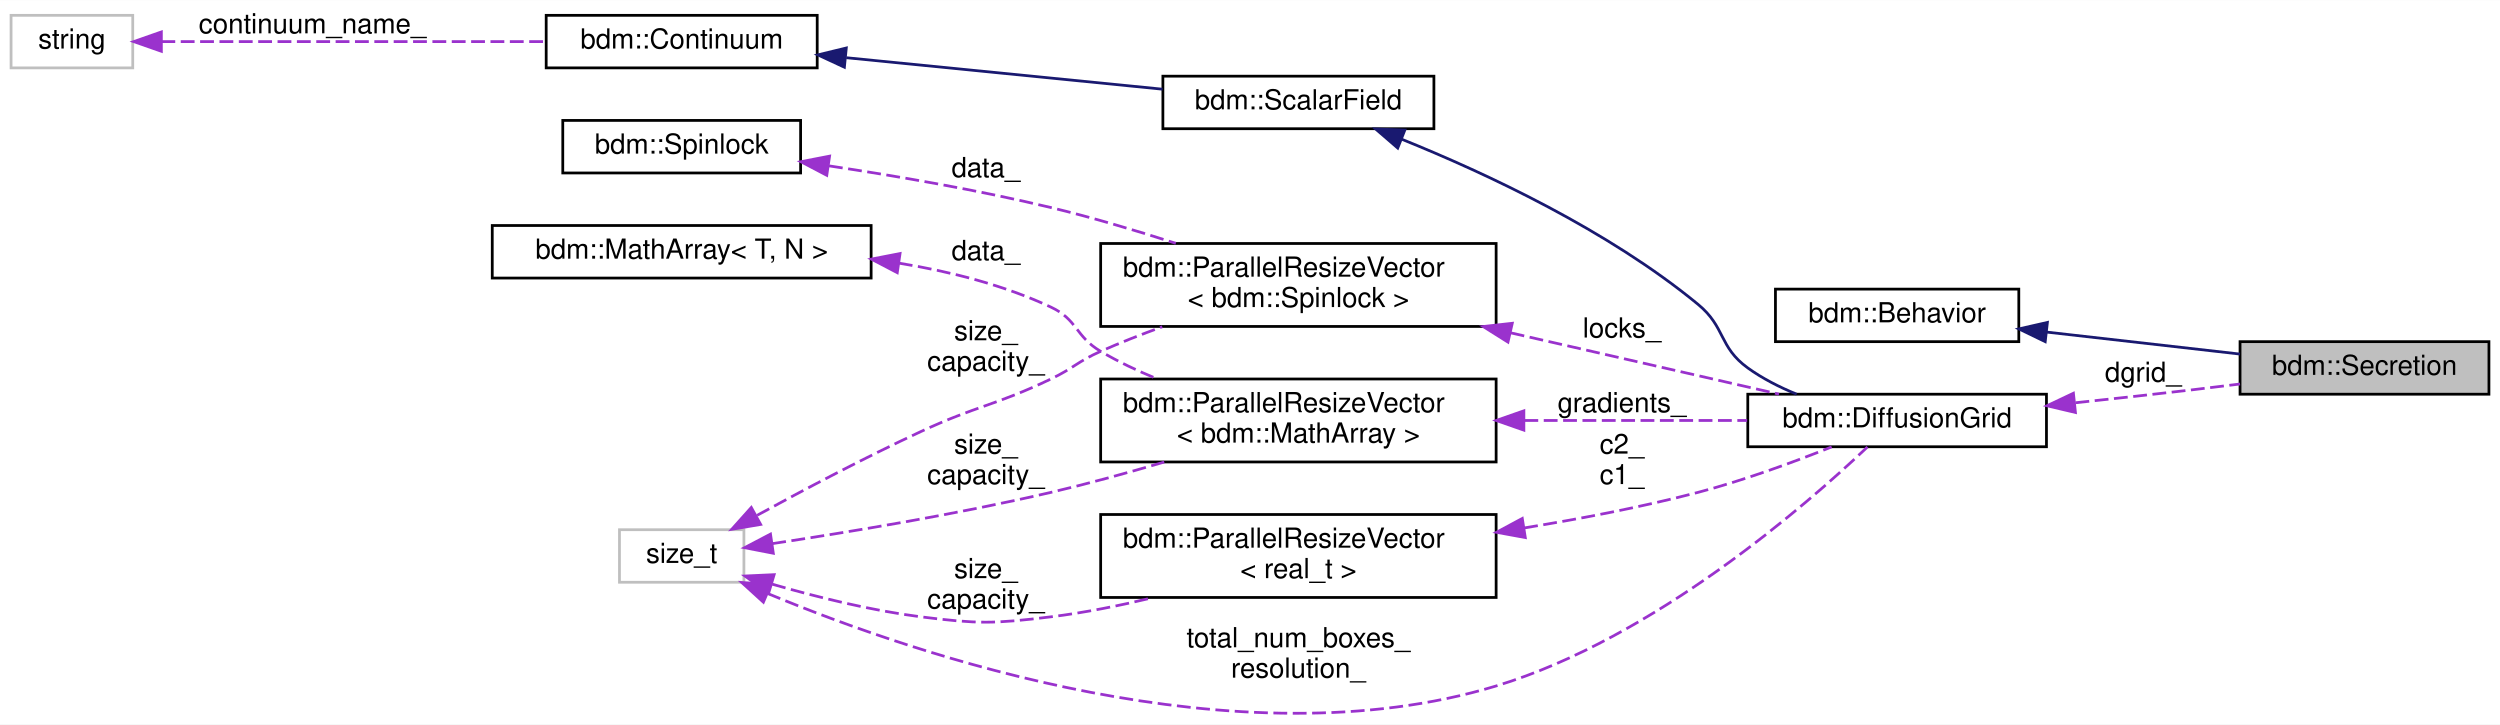
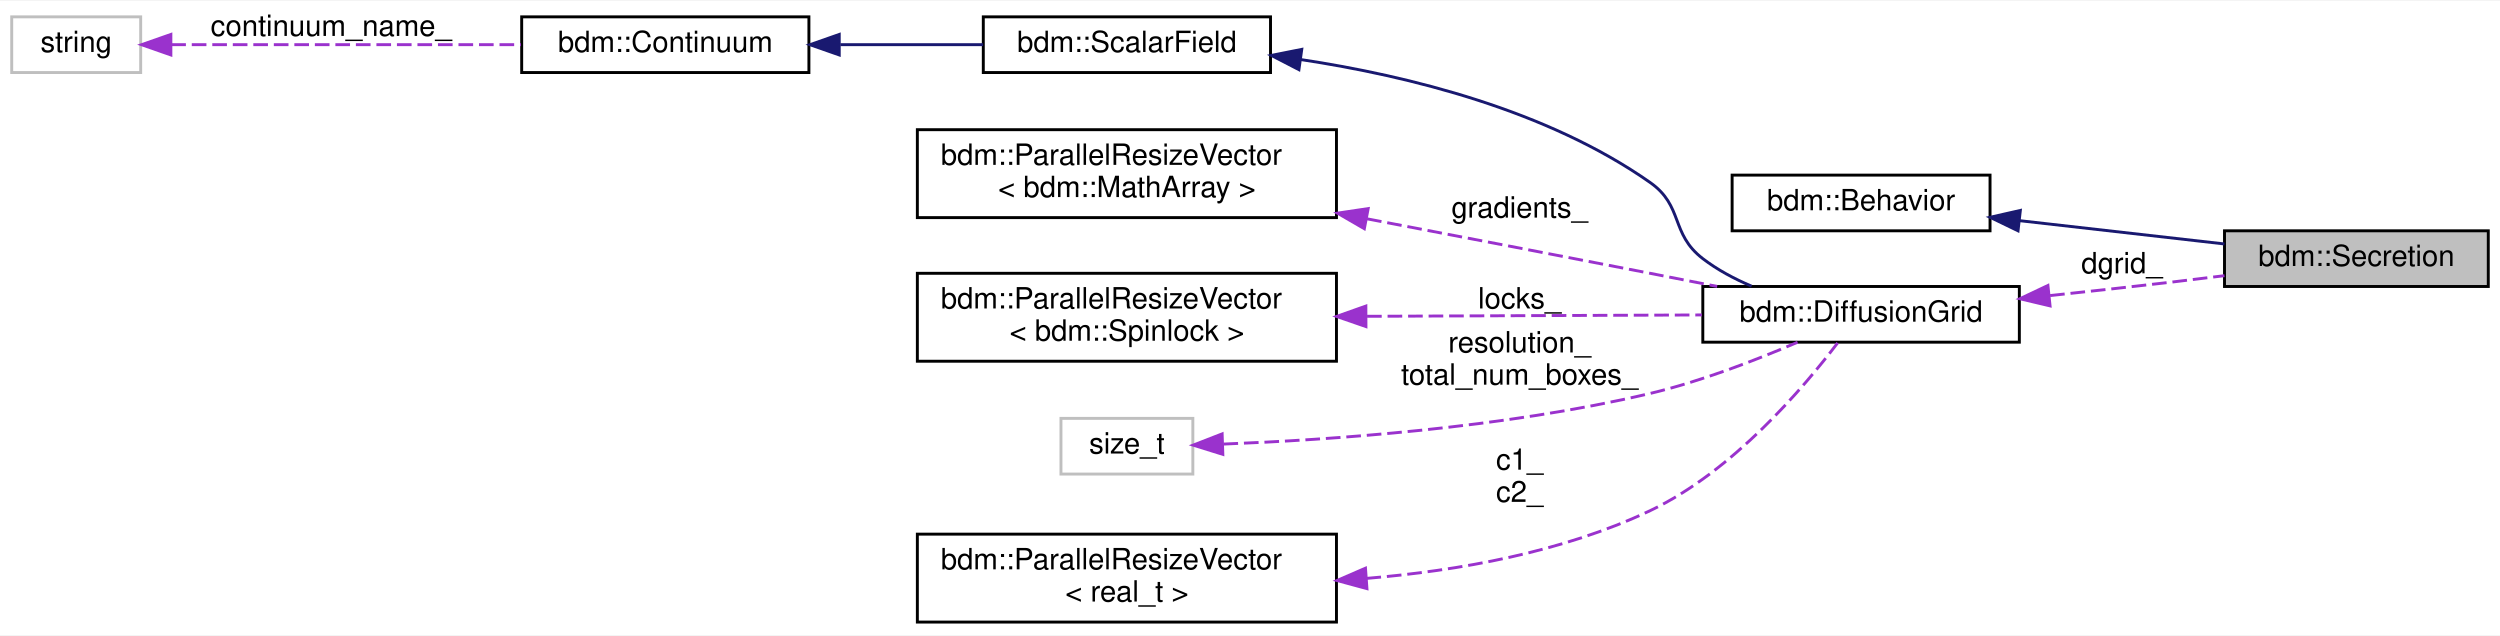
- <svg xmlns="http://www.w3.org/2000/svg" xmlns:xlink="http://www.w3.org/1999/xlink" width="904pt" height="262pt" viewBox="0.00 0.00 904.00 261.91">
-   <g id="graph0" class="graph" transform="scale(1 1) rotate(0) translate(4 257.91)">
-     <polygon fill="white" stroke="transparent" points="-4,4 -4,-257.91 900,-257.91 900,4 -4,4" />
+ <svg xmlns="http://www.w3.org/2000/svg" xmlns:xlink="http://www.w3.org/1999/xlink" width="853pt" height="217pt" viewBox="0.00 0.00 853.00 216.50">
+   <g id="graph0" class="graph" transform="scale(1 1) rotate(0) translate(4 212.5)">
+     <polygon fill="white" stroke="transparent" points="-4,4 -4,-212.5 849,-212.5 849,4 -4,4" />
    <g id="node1" class="node">
      <g id="a_node1">
        <a xlink:title="Secrete substance at Agent position.">
-           <polygon fill="#bfbfbf" stroke="black" points="806,-115.41 806,-134.41 896,-134.41 896,-115.41 806,-115.41" />
-           <text text-anchor="middle" x="851" y="-122.41" font-family="Helvetica,sans-Serif" font-size="10.00">bdm::Secretion</text>
+           <polygon fill="#bfbfbf" stroke="black" points="755,-115 755,-134 845,-134 845,-115 755,-115" />
+           <text text-anchor="middle" x="800" y="-122" font-family="Helvetica,sans-Serif" font-size="10.00">bdm::Secretion</text>
        </a>
      </g>
    </g>
    <g id="node2" class="node">
      <g id="a_node2">
        <a xlink:href="classbdm_1_1Behavior.html" target="_top" xlink:title=" ">
-           <polygon fill="white" stroke="black" points="638,-134.41 638,-153.41 726,-153.41 726,-134.41 638,-134.41" />
-           <text text-anchor="middle" x="682" y="-141.41" font-family="Helvetica,sans-Serif" font-size="10.00">bdm::Behavior</text>
+           <polygon fill="white" stroke="black" points="587,-134 587,-153 675,-153 675,-134 587,-134" />
+           <text text-anchor="middle" x="631" y="-141" font-family="Helvetica,sans-Serif" font-size="10.00">bdm::Behavior</text>
        </a>
      </g>
    </g>
    <g id="edge1" class="edge">
-       <path fill="none" stroke="midnightblue" d="M736.08,-137.87C758.6,-135.31 784.54,-132.36 805.98,-129.92" />
-       <polygon fill="midnightblue" stroke="midnightblue" points="735.55,-134.41 726.01,-139.02 736.34,-141.37 735.55,-134.41" />
+       <path fill="none" stroke="midnightblue" d="M685.08,-137.46C707.6,-134.9 733.54,-131.95 754.98,-129.51" />
+       <polygon fill="midnightblue" stroke="midnightblue" points="684.55,-134 675.01,-138.61 685.34,-140.95 684.55,-134" />
    </g>
    <g id="node3" class="node">
      <g id="a_node3">
        <a xlink:href="classbdm_1_1DiffusionGrid.html" target="_top" xlink:title=" ">
-           <polygon fill="white" stroke="black" points="628,-96.41 628,-115.41 736,-115.41 736,-96.41 628,-96.41" />
-           <text text-anchor="middle" x="682" y="-103.41" font-family="Helvetica,sans-Serif" font-size="10.00">bdm::DiffusionGrid</text>
+           <polygon fill="white" stroke="black" points="577,-96 577,-115 685,-115 685,-96 577,-96" />
+           <text text-anchor="middle" x="631" y="-103" font-family="Helvetica,sans-Serif" font-size="10.00">bdm::DiffusionGrid</text>
        </a>
      </g>
    </g>
    <g id="edge2" class="edge">
-       <path fill="none" stroke="#9a32cd" stroke-dasharray="5,2" d="M746.49,-112.32C760.18,-113.77 774.58,-115.34 788,-116.91 793.82,-117.59 799.95,-118.34 805.99,-119.1" />
-       <polygon fill="#9a32cd" stroke="#9a32cd" points="746.48,-108.8 736.17,-111.23 745.75,-115.76 746.48,-108.8" />
-       <text text-anchor="middle" x="771" y="-119.91" font-family="Helvetica,sans-Serif" font-size="10.00"> dgrid_</text>
+       <path fill="none" stroke="#9a32cd" stroke-dasharray="5,2" d="M695.49,-111.9C709.18,-113.35 723.58,-114.93 737,-116.5 742.82,-117.18 748.95,-117.93 754.99,-118.69" />
+       <polygon fill="#9a32cd" stroke="#9a32cd" points="695.48,-108.38 685.17,-110.82 694.75,-115.35 695.48,-108.38" />
+       <text text-anchor="middle" x="720" y="-119.5" font-family="Helvetica,sans-Serif" font-size="10.00"> dgrid_</text>
    </g>
    <g id="node4" class="node">
      <g id="a_node4">
        <a xlink:href="classbdm_1_1ScalarField.html" target="_top" xlink:title="Interface for scalar fields. See Continuum for more information.">
-           <polygon fill="white" stroke="black" points="416.5,-211.41 416.5,-230.41 514.5,-230.41 514.5,-211.41 416.5,-211.41" />
-           <text text-anchor="middle" x="465.5" y="-218.41" font-family="Helvetica,sans-Serif" font-size="10.00">bdm::ScalarField</text>
+           <polygon fill="white" stroke="black" points="331.5,-188 331.5,-207 429.5,-207 429.5,-188 331.5,-188" />
+           <text text-anchor="middle" x="380.5" y="-195" font-family="Helvetica,sans-Serif" font-size="10.00">bdm::ScalarField</text>
        </a>
      </g>
    </g>
    <g id="edge3" class="edge">
-       <path fill="none" stroke="midnightblue" d="M502.86,-207.61C533.52,-195.23 577.48,-174.68 610,-147.91 620.02,-139.66 617.48,-132.51 628,-124.91 633.31,-121.08 639.47,-117.95 645.67,-115.42" />
-       <polygon fill="midnightblue" stroke="midnightblue" points="501.42,-204.41 493.4,-211.33 503.99,-210.92 501.42,-204.41" />
+       <path fill="none" stroke="midnightblue" d="M439.89,-192.42C476.79,-186.83 523.94,-175.11 559,-150.5 570.5,-142.42 565.85,-133.06 577,-124.5 581.96,-120.69 587.76,-117.6 593.65,-115.1" />
+       <polygon fill="midnightblue" stroke="midnightblue" points="439.19,-188.98 429.77,-193.84 440.16,-195.91 439.19,-188.98" />
    </g>
    <g id="node5" class="node">
      <g id="a_node5">
        <a xlink:href="classbdm_1_1Continuum.html" target="_top" xlink:title="Continuum class to interface with BioDynaMo for hybrid simulations.">
-           <polygon fill="white" stroke="black" points="193.5,-233.41 193.5,-252.41 291.5,-252.41 291.5,-233.41 193.5,-233.41" />
-           <text text-anchor="middle" x="242.5" y="-240.41" font-family="Helvetica,sans-Serif" font-size="10.00">bdm::Continuum</text>
+           <polygon fill="white" stroke="black" points="174,-188 174,-207 272,-207 272,-188 174,-188" />
+           <text text-anchor="middle" x="223" y="-195" font-family="Helvetica,sans-Serif" font-size="10.00">bdm::Continuum</text>
        </a>
      </g>
    </g>
    <g id="edge4" class="edge">
-       <path fill="none" stroke="midnightblue" d="M302,-237.09C337.69,-233.54 382.76,-229.05 416.38,-225.7" />
-       <polygon fill="midnightblue" stroke="midnightblue" points="301.33,-233.64 291.73,-238.11 302.02,-240.6 301.33,-233.64" />
+       <path fill="none" stroke="midnightblue" d="M282.72,-197.5C298.8,-197.5 316.04,-197.5 331.45,-197.5" />
+       <polygon fill="midnightblue" stroke="midnightblue" points="282.35,-194 272.35,-197.5 282.35,-201 282.35,-194" />
    </g>
    <g id="node6" class="node">
      <g id="a_node6">
        <a xlink:title=" ">
-           <polygon fill="white" stroke="#bfbfbf" points="0,-233.41 0,-252.41 44,-252.41 44,-233.41 0,-233.41" />
-           <text text-anchor="middle" x="22" y="-240.41" font-family="Helvetica,sans-Serif" font-size="10.00">string</text>
+           <polygon fill="white" stroke="#bfbfbf" points="0,-188 0,-207 44,-207 44,-188 0,-188" />
+           <text text-anchor="middle" x="22" y="-195" font-family="Helvetica,sans-Serif" font-size="10.00">string</text>
        </a>
      </g>
    </g>
    <g id="edge5" class="edge">
-       <path fill="none" stroke="#9a32cd" stroke-dasharray="5,2" d="M54.36,-242.91C90.67,-242.91 150.88,-242.91 193.18,-242.91" />
-       <polygon fill="#9a32cd" stroke="#9a32cd" points="54.35,-239.41 44.35,-242.91 54.35,-246.41 54.35,-239.41" />
-       <text text-anchor="middle" x="109" y="-245.91" font-family="Helvetica,sans-Serif" font-size="10.00"> continuum_name_</text>
+       <path fill="none" stroke="#9a32cd" stroke-dasharray="5,2" d="M54.43,-197.5C86.49,-197.5 136.65,-197.5 173.75,-197.5" />
+       <polygon fill="#9a32cd" stroke="#9a32cd" points="54.3,-194 44.3,-197.5 54.3,-201 54.3,-194" />
+       <text text-anchor="middle" x="109" y="-200.5" font-family="Helvetica,sans-Serif" font-size="10.00"> continuum_name_</text>
    </g>
    <g id="node7" class="node">
      <g id="a_node7">
        <a xlink:href="classbdm_1_1ParallelResizeVector.html" target="_top" xlink:title=" ">
-           <polygon fill="white" stroke="black" points="394,-90.91 394,-120.91 537,-120.91 537,-90.91 394,-90.91" />
-           <text text-anchor="start" x="402" y="-108.91" font-family="Helvetica,sans-Serif" font-size="10.00">bdm::ParallelResizeVector</text>
-           <text text-anchor="middle" x="465.5" y="-97.91" font-family="Helvetica,sans-Serif" font-size="10.00">&lt; bdm::MathArray &gt;</text>
+           <polygon fill="white" stroke="black" points="309,-138.5 309,-168.5 452,-168.5 452,-138.5 309,-138.5" />
+           <text text-anchor="start" x="317" y="-156.5" font-family="Helvetica,sans-Serif" font-size="10.00">bdm::ParallelResizeVector</text>
+           <text text-anchor="middle" x="380.5" y="-145.5" font-family="Helvetica,sans-Serif" font-size="10.00">&lt; bdm::MathArray &gt;</text>
        </a>
      </g>
    </g>
    <g id="edge6" class="edge">
-       <path fill="none" stroke="#9a32cd" stroke-dasharray="5,2" d="M547.22,-105.91C574.15,-105.91 603.47,-105.91 627.77,-105.91" />
-       <polygon fill="#9a32cd" stroke="#9a32cd" points="547.03,-102.41 537.03,-105.91 547.03,-109.41 547.03,-102.41" />
-       <text text-anchor="middle" x="582.5" y="-108.91" font-family="Helvetica,sans-Serif" font-size="10.00"> gradients_</text>
+       <path fill="none" stroke="#9a32cd" stroke-dasharray="5,2" d="M462.44,-138.09C492.74,-132.3 527.45,-125.63 559,-119.5 566.4,-118.06 574.23,-116.53 581.89,-115.02" />
+       <polygon fill="#9a32cd" stroke="#9a32cd" points="461.51,-134.71 452.34,-140.02 462.82,-141.58 461.51,-134.71" />
+       <text text-anchor="middle" x="514.5" y="-138.5" font-family="Helvetica,sans-Serif" font-size="10.00"> gradients_</text>
    </g>
    <g id="node8" class="node">
      <g id="a_node8">
-         <a xlink:href="classbdm_1_1MathArray.html" target="_top" xlink:title=" ">
-           <polygon fill="white" stroke="black" points="174,-157.41 174,-176.41 311,-176.41 311,-157.41 174,-157.41" />
-           <text text-anchor="middle" x="242.5" y="-164.41" font-family="Helvetica,sans-Serif" font-size="10.00">bdm::MathArray&lt; T, N &gt;</text>
+         <a xlink:href="classbdm_1_1ParallelResizeVector.html" target="_top" xlink:title=" ">
+           <polygon fill="white" stroke="black" points="309,-89.5 309,-119.5 452,-119.5 452,-89.5 309,-89.5" />
+           <text text-anchor="start" x="317" y="-107.5" font-family="Helvetica,sans-Serif" font-size="10.00">bdm::ParallelResizeVector</text>
+           <text text-anchor="middle" x="380.5" y="-96.5" font-family="Helvetica,sans-Serif" font-size="10.00">&lt; bdm::Spinlock &gt;</text>
        </a>
      </g>
    </g>
    <g id="edge7" class="edge">
-       <path fill="none" stroke="#9a32cd" stroke-dasharray="5,2" d="M321.01,-162.81C339.63,-159.79 359.04,-154.86 376,-146.91 385.69,-142.37 384.78,-136.36 394,-130.91 400.37,-127.15 407.4,-123.82 414.48,-120.92" />
-       <polygon fill="#9a32cd" stroke="#9a32cd" points="320.45,-159.35 311.06,-164.26 321.46,-166.28 320.45,-159.35" />
-       <text text-anchor="middle" x="352.5" y="-163.91" font-family="Helvetica,sans-Serif" font-size="10.00"> data_</text>
+       <path fill="none" stroke="#9a32cd" stroke-dasharray="5,2" d="M462.44,-104.83C499.91,-104.98 543.4,-105.15 576.67,-105.29" />
+       <polygon fill="#9a32cd" stroke="#9a32cd" points="462.06,-101.32 452.05,-104.78 462.03,-108.32 462.06,-101.32" />
+       <text text-anchor="middle" x="514.5" y="-107.5" font-family="Helvetica,sans-Serif" font-size="10.00"> locks_</text>
    </g>
    <g id="node9" class="node">
      <g id="a_node9">
        <a xlink:title=" ">
-           <polygon fill="white" stroke="#bfbfbf" points="220,-47.41 220,-66.41 265,-66.41 265,-47.41 220,-47.41" />
-           <text text-anchor="middle" x="242.5" y="-54.41" font-family="Helvetica,sans-Serif" font-size="10.00">size_t</text>
+           <polygon fill="white" stroke="#bfbfbf" points="358,-51 358,-70 403,-70 403,-51 358,-51" />
+           <text text-anchor="middle" x="380.5" y="-58" font-family="Helvetica,sans-Serif" font-size="10.00">size_t</text>
        </a>
      </g>
    </g>
-     <g id="edge12" class="edge">
-       <path fill="none" stroke="#9a32cd" stroke-dasharray="5,2" d="M273.51,-43.38C327.32,-21.02 443.31,18.45 537,-9.91 594.23,-27.24 649.5,-75.64 671.27,-96.33" />
-       <polygon fill="#9a32cd" stroke="#9a32cd" points="272.04,-40.2 264.21,-47.33 274.78,-46.64 272.04,-40.2" />
-       <text text-anchor="middle" x="465.5" y="-23.91" font-family="Helvetica,sans-Serif" font-size="10.00"> total_num_boxes_</text>
-       <text text-anchor="middle" x="465.5" y="-12.91" font-family="Helvetica,sans-Serif" font-size="10.00">resolution_</text>
-     </g>
    <g id="edge8" class="edge">
-       <path fill="none" stroke="#9a32cd" stroke-dasharray="5,2" d="M275.25,-61.38C302.22,-65.43 341.87,-71.96 376,-79.91 389.41,-83.04 403.8,-87 417,-90.88" />
-       <polygon fill="#9a32cd" stroke="#9a32cd" points="275.63,-57.9 265.23,-59.91 274.61,-64.83 275.63,-57.9" />
-       <text text-anchor="middle" x="352.5" y="-93.91" font-family="Helvetica,sans-Serif" font-size="10.00"> size_</text>
-       <text text-anchor="middle" x="352.5" y="-82.91" font-family="Helvetica,sans-Serif" font-size="10.00">capacity_</text>
+       <path fill="none" stroke="#9a32cd" stroke-dasharray="5,2" d="M413.44,-61.23C449.3,-62.62 509.01,-66.68 559,-78.5 576.45,-82.63 595.4,-89.99 609.33,-95.98" />
+       <polygon fill="#9a32cd" stroke="#9a32cd" points="413.23,-57.72 403.11,-60.87 412.99,-64.71 413.23,-57.72" />
+       <text text-anchor="middle" x="514.5" y="-92.5" font-family="Helvetica,sans-Serif" font-size="10.00"> resolution_</text>
+       <text text-anchor="middle" x="514.5" y="-81.5" font-family="Helvetica,sans-Serif" font-size="10.00">total_num_boxes_</text>
    </g>
    <g id="node10" class="node">
      <g id="a_node10">
        <a xlink:href="classbdm_1_1ParallelResizeVector.html" target="_top" xlink:title=" ">
-           <polygon fill="white" stroke="black" points="394,-139.91 394,-169.91 537,-169.91 537,-139.91 394,-139.91" />
-           <text text-anchor="start" x="402" y="-157.91" font-family="Helvetica,sans-Serif" font-size="10.00">bdm::ParallelResizeVector</text>
-           <text text-anchor="middle" x="465.5" y="-146.91" font-family="Helvetica,sans-Serif" font-size="10.00">&lt; bdm::Spinlock &gt;</text>
+           <polygon fill="white" stroke="black" points="309,-0.5 309,-30.5 452,-30.5 452,-0.5 309,-0.5" />
+           <text text-anchor="start" x="317" y="-18.5" font-family="Helvetica,sans-Serif" font-size="10.00">bdm::ParallelResizeVector</text>
+           <text text-anchor="middle" x="380.5" y="-7.5" font-family="Helvetica,sans-Serif" font-size="10.00">&lt; real_t &gt;</text>
        </a>
      </g>
    </g>
-     <g id="edge11" class="edge">
-       <path fill="none" stroke="#9a32cd" stroke-dasharray="5,2" d="M269.76,-71.61C286.5,-80.76 308.77,-92.53 329,-101.91 349.44,-111.39 355.67,-111.2 376,-120.91 384.26,-124.86 385.63,-127.2 394,-130.91 401.09,-134.06 408.73,-137.05 416.27,-139.78" />
-       <polygon fill="#9a32cd" stroke="#9a32cd" points="271.05,-68.32 260.6,-66.56 267.67,-74.46 271.05,-68.32" />
-       <text text-anchor="middle" x="352.5" y="-134.91" font-family="Helvetica,sans-Serif" font-size="10.00"> size_</text>
-       <text text-anchor="middle" x="352.5" y="-123.91" font-family="Helvetica,sans-Serif" font-size="10.00">capacity_</text>
-     </g>
-     <g id="node12" class="node">
-       <g id="a_node12">
-         <a xlink:href="classbdm_1_1ParallelResizeVector.html" target="_top" xlink:title=" ">
-           <polygon fill="white" stroke="black" points="394,-41.91 394,-71.91 537,-71.91 537,-41.91 394,-41.91" />
-           <text text-anchor="start" x="402" y="-59.91" font-family="Helvetica,sans-Serif" font-size="10.00">bdm::ParallelResizeVector</text>
-           <text text-anchor="middle" x="465.5" y="-48.91" font-family="Helvetica,sans-Serif" font-size="10.00">&lt; real_t &gt;</text>
-         </a>
-       </g>
-     </g>
-     <g id="edge14" class="edge">
-       <path fill="none" stroke="#9a32cd" stroke-dasharray="5,2" d="M275.23,-46.72C291.18,-42.11 310.91,-37.2 329,-34.91 349.72,-32.29 355.27,-32.37 376,-34.91 388.1,-36.39 400.93,-38.97 412.95,-41.86" />
-       <polygon fill="#9a32cd" stroke="#9a32cd" points="273.93,-43.45 265.35,-49.67 275.93,-50.16 273.93,-43.45" />
-       <text text-anchor="middle" x="352.5" y="-48.91" font-family="Helvetica,sans-Serif" font-size="10.00"> size_</text>
-       <text text-anchor="middle" x="352.5" y="-37.91" font-family="Helvetica,sans-Serif" font-size="10.00">capacity_</text>
-     </g>
    <g id="edge9" class="edge">
-       <path fill="none" stroke="#9a32cd" stroke-dasharray="5,2" d="M542.28,-137.6C574.89,-130.15 611.76,-121.73 639.29,-115.44" />
-       <polygon fill="#9a32cd" stroke="#9a32cd" points="541.28,-134.24 532.31,-139.88 542.84,-141.06 541.28,-134.24" />
-       <text text-anchor="middle" x="582.5" y="-135.91" font-family="Helvetica,sans-Serif" font-size="10.00"> locks_</text>
-     </g>
-     <g id="node11" class="node">
-       <g id="a_node11">
-         <a xlink:href="classbdm_1_1Spinlock.html" target="_top" xlink:title=" ">
-           <polygon fill="white" stroke="black" points="199.5,-195.41 199.5,-214.41 285.5,-214.41 285.5,-195.41 199.5,-195.41" />
-           <text text-anchor="middle" x="242.5" y="-202.41" font-family="Helvetica,sans-Serif" font-size="10.00">bdm::Spinlock</text>
-         </a>
-       </g>
-     </g>
-     <g id="edge10" class="edge">
-       <path fill="none" stroke="#9a32cd" stroke-dasharray="5,2" d="M295.76,-197.98C320.28,-194.29 349.81,-189.2 376,-182.91 390.89,-179.34 406.91,-174.56 421.18,-169.97" />
-       <polygon fill="#9a32cd" stroke="#9a32cd" points="294.96,-194.56 285.58,-199.48 295.98,-201.49 294.96,-194.56" />
-       <text text-anchor="middle" x="352.5" y="-193.91" font-family="Helvetica,sans-Serif" font-size="10.00"> data_</text>
-     </g>
-     <g id="edge13" class="edge">
-       <path fill="none" stroke="#9a32cd" stroke-dasharray="5,2" d="M547.14,-67.05C567.79,-70.41 589.86,-74.66 610,-79.91 626.51,-84.22 644.56,-90.85 658.33,-96.35" />
-       <polygon fill="#9a32cd" stroke="#9a32cd" points="547.55,-63.57 537.13,-65.48 546.46,-70.49 547.55,-63.57" />
-       <text text-anchor="middle" x="582.5" y="-93.91" font-family="Helvetica,sans-Serif" font-size="10.00"> c2_</text>
-       <text text-anchor="middle" x="582.5" y="-82.91" font-family="Helvetica,sans-Serif" font-size="10.00">c1_</text>
+       <path fill="none" stroke="#9a32cd" stroke-dasharray="5,2" d="M462.23,-15.4C493.67,-18.02 529.23,-24.39 559,-38.5 587.18,-51.86 611.53,-80.63 623,-95.75" />
+       <polygon fill="#9a32cd" stroke="#9a32cd" points="462.4,-11.91 452.18,-14.68 461.9,-18.89 462.4,-11.91" />
+       <text text-anchor="middle" x="514.5" y="-52.5" font-family="Helvetica,sans-Serif" font-size="10.00"> c1_</text>
+       <text text-anchor="middle" x="514.5" y="-41.5" font-family="Helvetica,sans-Serif" font-size="10.00">c2_</text>
    </g>
  </g>
</svg>
